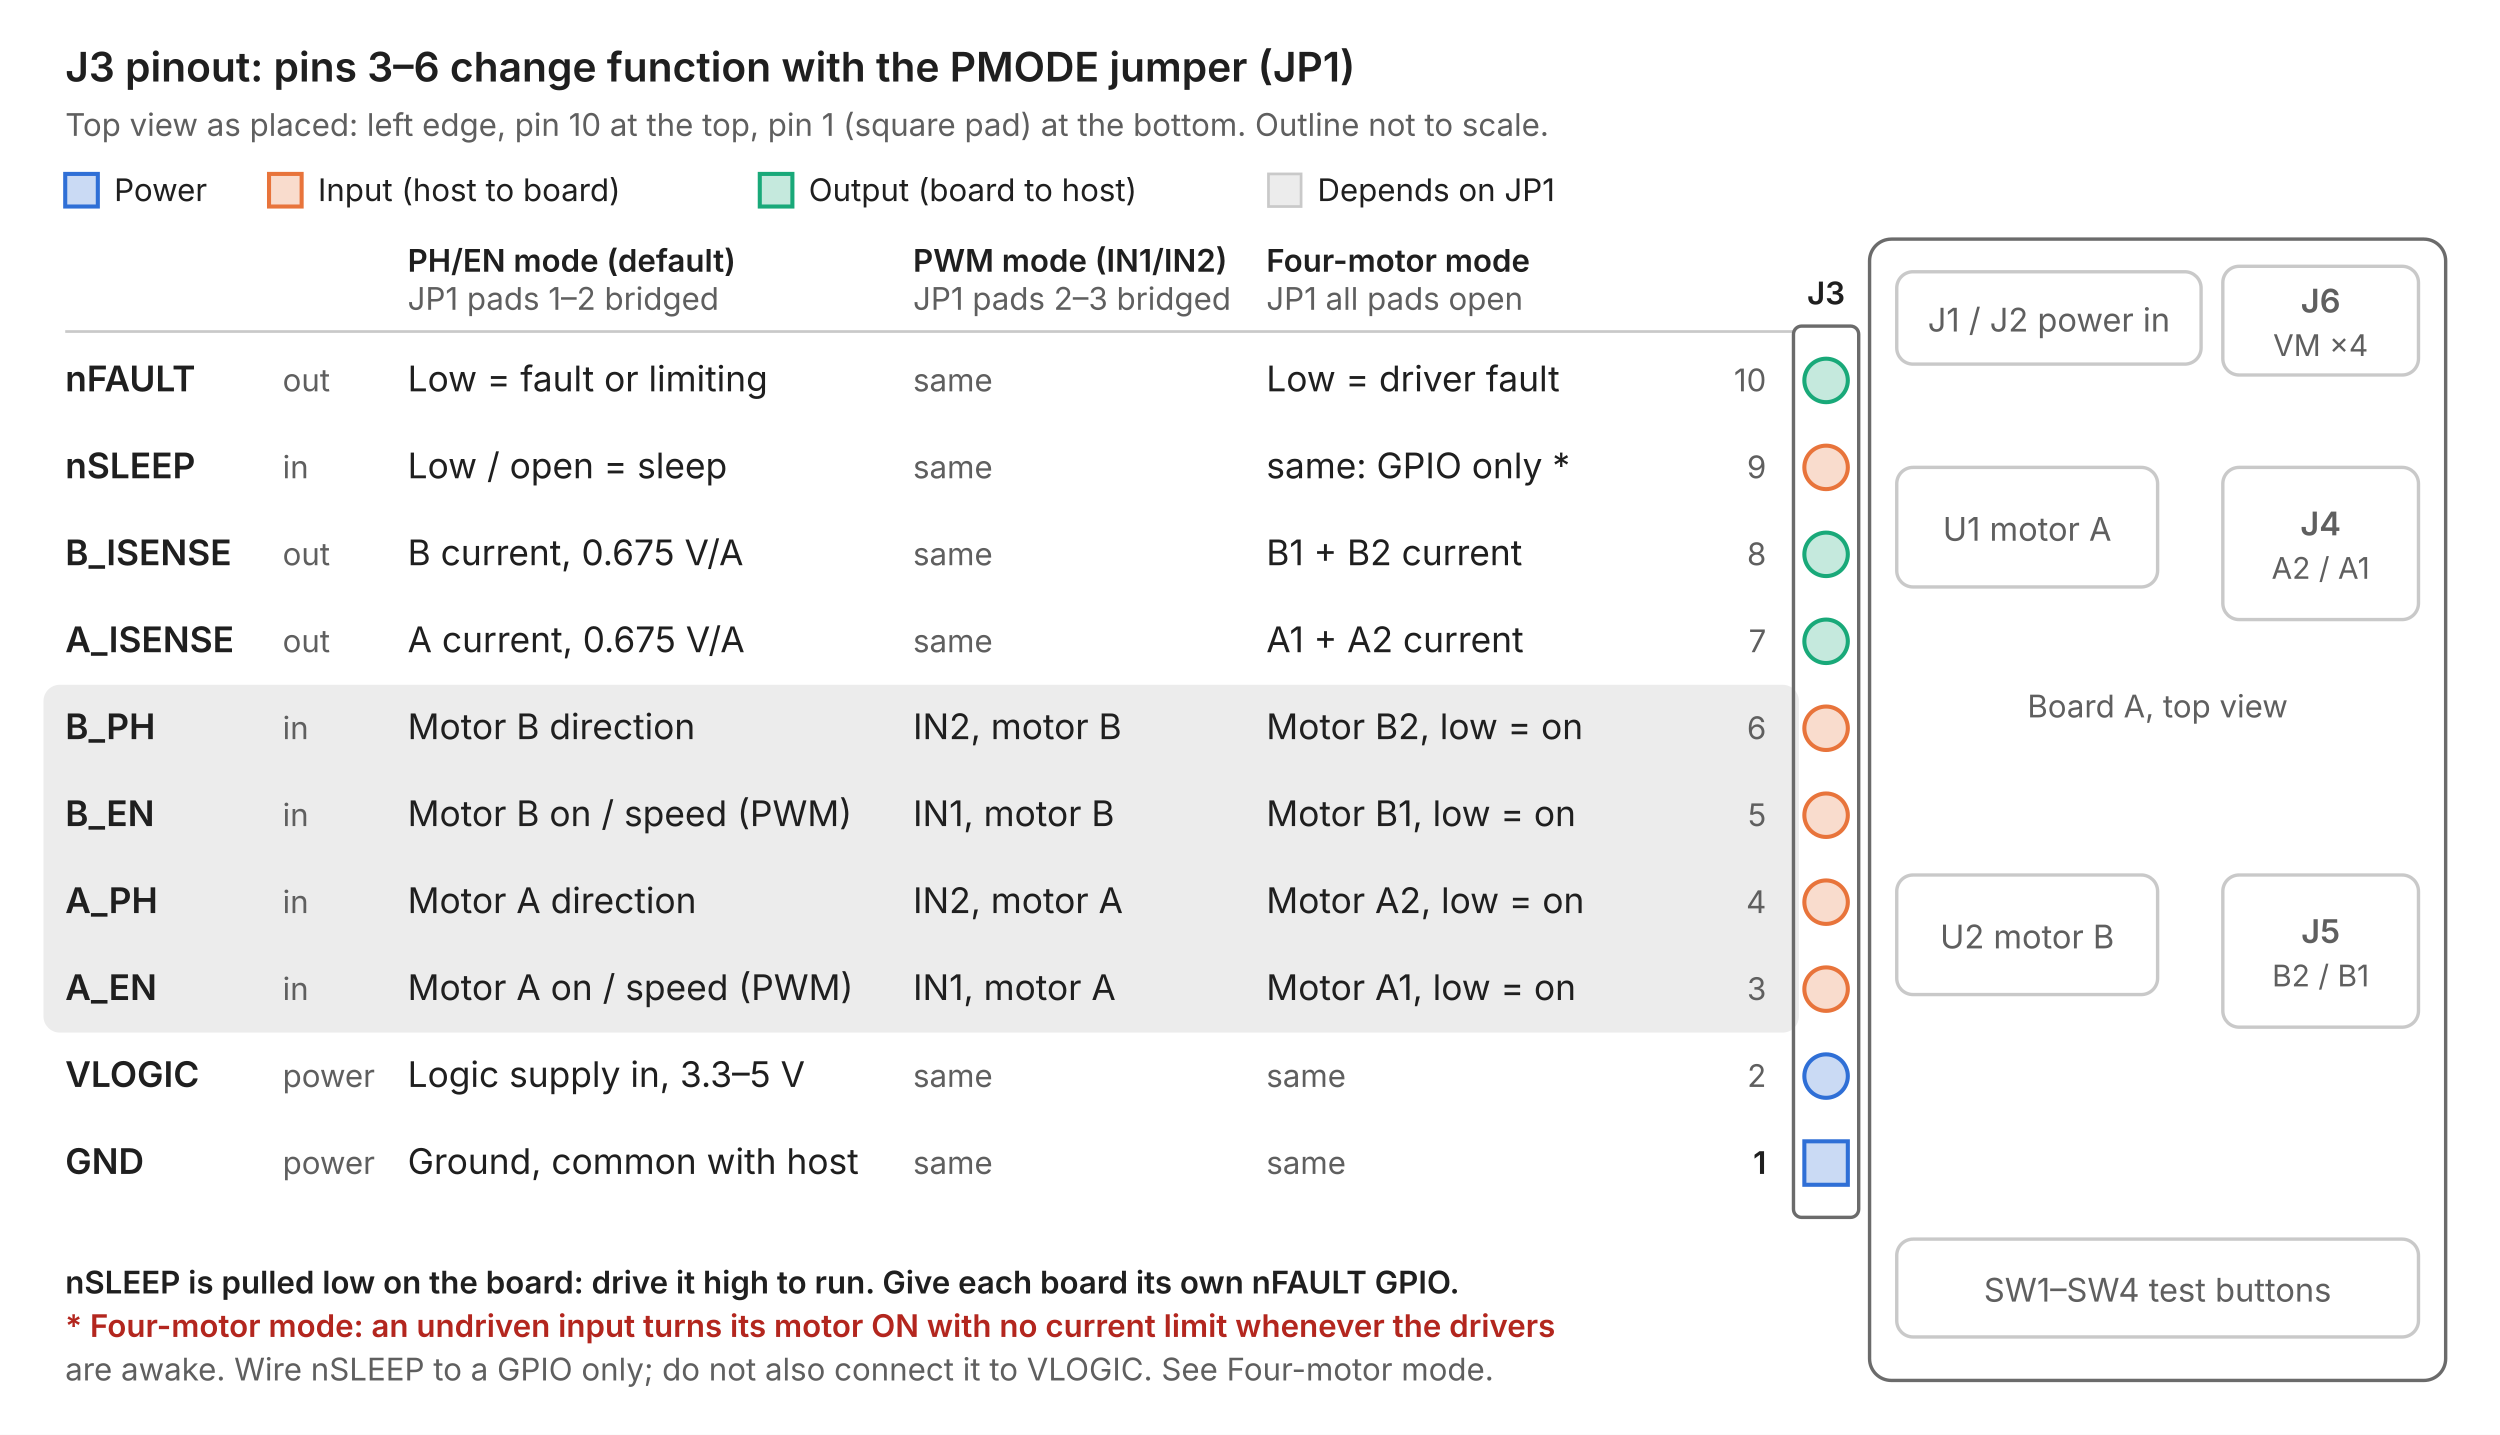
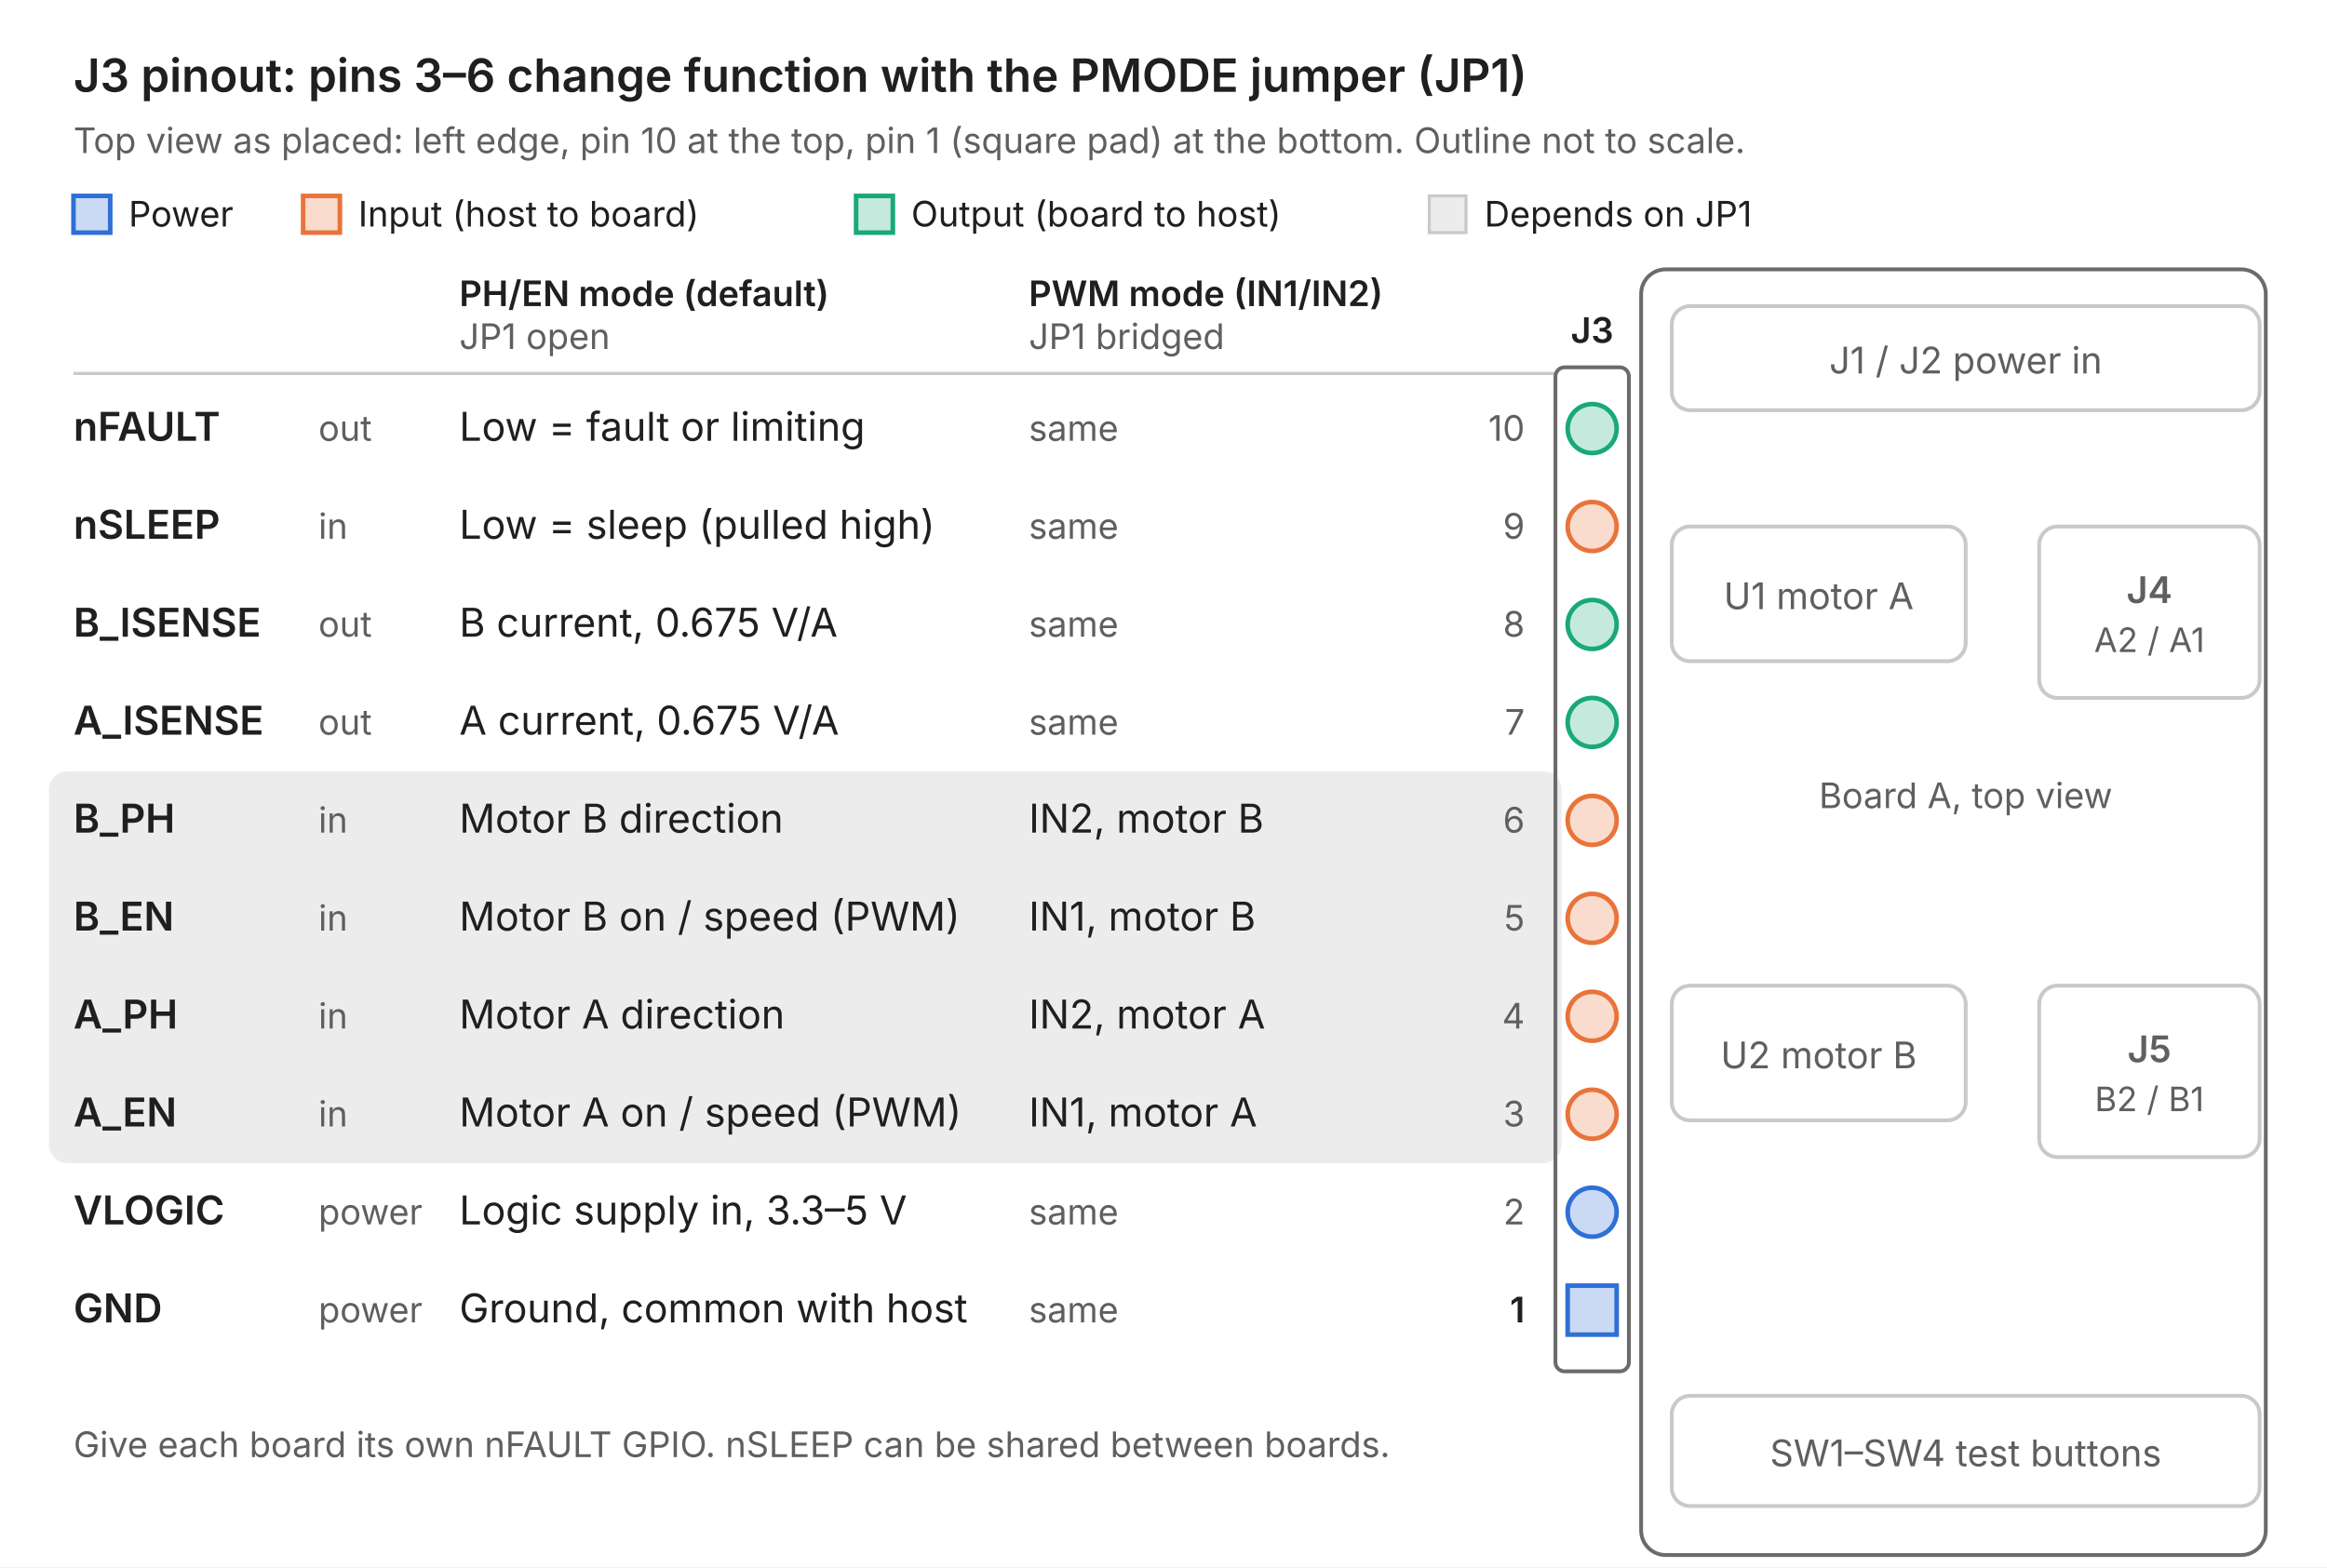
- <svg xmlns="http://www.w3.org/2000/svg" viewBox="0 0 920 528" role="img" aria-label="J3 logic header pinout" font-family="Inter, Segoe UI, Helvetica, Arial, sans-serif">
-   <rect width="920" height="528" fill="#ffffff" />
+ <svg xmlns="http://www.w3.org/2000/svg" viewBox="0 0 760 512" role="img" aria-label="J3 logic header pinout" font-family="Inter, Segoe UI, Helvetica, Arial, sans-serif">
+   <rect width="760" height="512" fill="#ffffff" />
  <text x="24" y="30" font-size="15" font-weight="600" fill="#1f1f1f" text-anchor="start">J3 pinout: pins 3–6 change function with the PMODE jumper (JP1)</text>
  <text x="24" y="50" font-size="11.5" font-weight="400" fill="#5f5f5f" text-anchor="start">Top view as placed: left edge, pin 10 at the top, pin 1 (square pad) at the bottom. Outline not to scale.</text>
  <rect x="24" y="64" width="12" height="12" rx="0" fill="#2f6fd6" fill-opacity="0.25" stroke="#2f6fd6" stroke-width="1.5" />
  <text x="42" y="74" font-size="11.5" font-weight="400" fill="#1f1f1f" text-anchor="start">Power</text>
  <rect x="99.0" y="64" width="12" height="12" rx="0" fill="#e8743b" fill-opacity="0.25" stroke="#e8743b" stroke-width="1.5" />
  <text x="117.0" y="74" font-size="11.5" font-weight="400" fill="#1f1f1f" text-anchor="start">Input (host to board)</text>
  <rect x="279.6" y="64" width="12" height="12" rx="0" fill="#19a979" fill-opacity="0.25" stroke="#19a979" stroke-width="1.5" />
  <text x="297.6" y="74" font-size="11.5" font-weight="400" fill="#1f1f1f" text-anchor="start">Output (board to host)</text>
  <rect x="466.8" y="64" width="12" height="12" rx="0" fill="#ececec" fill-opacity="1" stroke="#c9c9c9" stroke-width="1" />
  <text x="484.8" y="74" font-size="11.5" font-weight="400" fill="#1f1f1f" text-anchor="start">Depends on JP1</text>
-   <rect x="16" y="252" width="646" height="128" rx="6" fill="#ececec" fill-opacity="1" stroke="none" stroke-width="0" />
+   <rect x="16" y="252" width="494" height="128" rx="6" fill="#ececec" fill-opacity="1" stroke="none" stroke-width="0" />
  <text x="150" y="100" font-size="11.5" font-weight="600" fill="#1f1f1f" text-anchor="start">PH/EN mode (default)</text>
-   <text x="150" y="114" font-size="11.5" font-weight="400" fill="#5f5f5f" text-anchor="start">JP1 pads 1–2 bridged</text>
+   <text x="150" y="114" font-size="11.5" font-weight="400" fill="#5f5f5f" text-anchor="start">JP1 open</text>
  <text x="336" y="100" font-size="11.5" font-weight="600" fill="#1f1f1f" text-anchor="start">PWM mode (IN1/IN2)</text>
-   <text x="336" y="114" font-size="11.5" font-weight="400" fill="#5f5f5f" text-anchor="start">JP1 pads 2–3 bridged</text>
-   <text x="466" y="100" font-size="11.5" font-weight="600" fill="#1f1f1f" text-anchor="start">Four-motor mode</text>
-   <text x="466" y="114" font-size="11.5" font-weight="400" fill="#5f5f5f" text-anchor="start">JP1 all pads open</text>
-   <line x1="24" y1="122" x2="660" y2="122" stroke="#c9c9c9" />
-   <rect x="660" y="120" width="24" height="328" rx="3" fill="none" fill-opacity="1" stroke="#6b6b6b" stroke-width="1.25" />
-   <text x="672" y="112" font-size="11.5" font-weight="600" fill="#1f1f1f" text-anchor="middle">J3</text>
-   <circle cx="672" cy="140" r="8" fill="#19a979" fill-opacity="0.25" stroke="#19a979" stroke-width="1.5" />
-   <text x="650" y="144" font-size="11.5" font-weight="400" fill="#5f5f5f" text-anchor="end">10</text>
+   <text x="336" y="114" font-size="11.5" font-weight="400" fill="#5f5f5f" text-anchor="start">JP1 bridged</text>
+   <line x1="24" y1="122" x2="508" y2="122" stroke="#c9c9c9" />
+   <rect x="508" y="120" width="24" height="328" rx="3" fill="none" fill-opacity="1" stroke="#6b6b6b" stroke-width="1.25" />
+   <text x="520" y="112" font-size="11.5" font-weight="600" fill="#1f1f1f" text-anchor="middle">J3</text>
+   <circle cx="520" cy="140" r="8" fill="#19a979" fill-opacity="0.25" stroke="#19a979" stroke-width="1.5" />
+   <text x="498" y="144" font-size="11.5" font-weight="400" fill="#5f5f5f" text-anchor="end">10</text>
  <text x="24" y="144" font-size="13" font-weight="600" fill="#1f1f1f" text-anchor="start">nFAULT</text>
  <text x="104" y="144" font-size="11.5" font-weight="400" fill="#5f5f5f" text-anchor="start">out</text>
  <text x="150" y="144" font-size="13" font-weight="400" fill="#1f1f1f" text-anchor="start">Low = fault or limiting</text>
  <text x="336" y="144" font-size="11.5" font-weight="400" fill="#5f5f5f" text-anchor="start">same</text>
-   <text x="466" y="144" font-size="13" font-weight="400" fill="#1f1f1f" text-anchor="start">Low = driver fault</text>
-   <circle cx="672" cy="172" r="8" fill="#e8743b" fill-opacity="0.25" stroke="#e8743b" stroke-width="1.5" />
-   <text x="650" y="176" font-size="11.5" font-weight="400" fill="#5f5f5f" text-anchor="end">9</text>
+   <circle cx="520" cy="172" r="8" fill="#e8743b" fill-opacity="0.25" stroke="#e8743b" stroke-width="1.5" />
+   <text x="498" y="176" font-size="11.5" font-weight="400" fill="#5f5f5f" text-anchor="end">9</text>
  <text x="24" y="176" font-size="13" font-weight="600" fill="#1f1f1f" text-anchor="start">nSLEEP</text>
  <text x="104" y="176" font-size="11.5" font-weight="400" fill="#5f5f5f" text-anchor="start">in</text>
-   <text x="150" y="176" font-size="13" font-weight="400" fill="#1f1f1f" text-anchor="start">Low / open = sleep</text>
+   <text x="150" y="176" font-size="13" font-weight="400" fill="#1f1f1f" text-anchor="start">Low = sleep (pulled high)</text>
  <text x="336" y="176" font-size="11.5" font-weight="400" fill="#5f5f5f" text-anchor="start">same</text>
-   <text x="466" y="176" font-size="13" font-weight="400" fill="#1f1f1f" text-anchor="start">same: GPIO only *</text>
-   <circle cx="672" cy="204" r="8" fill="#19a979" fill-opacity="0.25" stroke="#19a979" stroke-width="1.5" />
-   <text x="650" y="208" font-size="11.5" font-weight="400" fill="#5f5f5f" text-anchor="end">8</text>
+   <circle cx="520" cy="204" r="8" fill="#19a979" fill-opacity="0.25" stroke="#19a979" stroke-width="1.5" />
+   <text x="498" y="208" font-size="11.5" font-weight="400" fill="#5f5f5f" text-anchor="end">8</text>
  <text x="24" y="208" font-size="13" font-weight="600" fill="#1f1f1f" text-anchor="start">B_ISENSE</text>
  <text x="104" y="208" font-size="11.5" font-weight="400" fill="#5f5f5f" text-anchor="start">out</text>
  <text x="150" y="208" font-size="13" font-weight="400" fill="#1f1f1f" text-anchor="start">B current, 0.675 V/A</text>
  <text x="336" y="208" font-size="11.5" font-weight="400" fill="#5f5f5f" text-anchor="start">same</text>
-   <text x="466" y="208" font-size="13" font-weight="400" fill="#1f1f1f" text-anchor="start">B1 + B2 current</text>
-   <circle cx="672" cy="236" r="8" fill="#19a979" fill-opacity="0.25" stroke="#19a979" stroke-width="1.5" />
-   <text x="650" y="240" font-size="11.5" font-weight="400" fill="#5f5f5f" text-anchor="end">7</text>
+   <circle cx="520" cy="236" r="8" fill="#19a979" fill-opacity="0.25" stroke="#19a979" stroke-width="1.5" />
+   <text x="498" y="240" font-size="11.5" font-weight="400" fill="#5f5f5f" text-anchor="end">7</text>
  <text x="24" y="240" font-size="13" font-weight="600" fill="#1f1f1f" text-anchor="start">A_ISENSE</text>
  <text x="104" y="240" font-size="11.5" font-weight="400" fill="#5f5f5f" text-anchor="start">out</text>
  <text x="150" y="240" font-size="13" font-weight="400" fill="#1f1f1f" text-anchor="start">A current, 0.675 V/A</text>
  <text x="336" y="240" font-size="11.5" font-weight="400" fill="#5f5f5f" text-anchor="start">same</text>
-   <text x="466" y="240" font-size="13" font-weight="400" fill="#1f1f1f" text-anchor="start">A1 + A2 current</text>
-   <circle cx="672" cy="268" r="8" fill="#e8743b" fill-opacity="0.25" stroke="#e8743b" stroke-width="1.5" />
-   <text x="650" y="272" font-size="11.5" font-weight="400" fill="#5f5f5f" text-anchor="end">6</text>
+   <circle cx="520" cy="268" r="8" fill="#e8743b" fill-opacity="0.25" stroke="#e8743b" stroke-width="1.5" />
+   <text x="498" y="272" font-size="11.5" font-weight="400" fill="#5f5f5f" text-anchor="end">6</text>
  <text x="24" y="272" font-size="13" font-weight="600" fill="#1f1f1f" text-anchor="start">B_PH</text>
  <text x="104" y="272" font-size="11.5" font-weight="400" fill="#5f5f5f" text-anchor="start">in</text>
  <text x="150" y="272" font-size="13" font-weight="400" fill="#1f1f1f" text-anchor="start">Motor B direction</text>
  <text x="336" y="272" font-size="13" font-weight="400" fill="#1f1f1f" text-anchor="start">IN2, motor B</text>
-   <text x="466" y="272" font-size="13" font-weight="400" fill="#1f1f1f" text-anchor="start">Motor B2, low = on</text>
-   <circle cx="672" cy="300" r="8" fill="#e8743b" fill-opacity="0.25" stroke="#e8743b" stroke-width="1.5" />
-   <text x="650" y="304" font-size="11.5" font-weight="400" fill="#5f5f5f" text-anchor="end">5</text>
+   <circle cx="520" cy="300" r="8" fill="#e8743b" fill-opacity="0.25" stroke="#e8743b" stroke-width="1.5" />
+   <text x="498" y="304" font-size="11.5" font-weight="400" fill="#5f5f5f" text-anchor="end">5</text>
  <text x="24" y="304" font-size="13" font-weight="600" fill="#1f1f1f" text-anchor="start">B_EN</text>
  <text x="104" y="304" font-size="11.5" font-weight="400" fill="#5f5f5f" text-anchor="start">in</text>
  <text x="150" y="304" font-size="13" font-weight="400" fill="#1f1f1f" text-anchor="start">Motor B on / speed (PWM)</text>
  <text x="336" y="304" font-size="13" font-weight="400" fill="#1f1f1f" text-anchor="start">IN1, motor B</text>
-   <text x="466" y="304" font-size="13" font-weight="400" fill="#1f1f1f" text-anchor="start">Motor B1, low = on</text>
-   <circle cx="672" cy="332" r="8" fill="#e8743b" fill-opacity="0.25" stroke="#e8743b" stroke-width="1.5" />
-   <text x="650" y="336" font-size="11.5" font-weight="400" fill="#5f5f5f" text-anchor="end">4</text>
+   <circle cx="520" cy="332" r="8" fill="#e8743b" fill-opacity="0.25" stroke="#e8743b" stroke-width="1.5" />
+   <text x="498" y="336" font-size="11.5" font-weight="400" fill="#5f5f5f" text-anchor="end">4</text>
  <text x="24" y="336" font-size="13" font-weight="600" fill="#1f1f1f" text-anchor="start">A_PH</text>
  <text x="104" y="336" font-size="11.5" font-weight="400" fill="#5f5f5f" text-anchor="start">in</text>
  <text x="150" y="336" font-size="13" font-weight="400" fill="#1f1f1f" text-anchor="start">Motor A direction</text>
  <text x="336" y="336" font-size="13" font-weight="400" fill="#1f1f1f" text-anchor="start">IN2, motor A</text>
-   <text x="466" y="336" font-size="13" font-weight="400" fill="#1f1f1f" text-anchor="start">Motor A2, low = on</text>
-   <circle cx="672" cy="364" r="8" fill="#e8743b" fill-opacity="0.25" stroke="#e8743b" stroke-width="1.5" />
-   <text x="650" y="368" font-size="11.5" font-weight="400" fill="#5f5f5f" text-anchor="end">3</text>
+   <circle cx="520" cy="364" r="8" fill="#e8743b" fill-opacity="0.25" stroke="#e8743b" stroke-width="1.5" />
+   <text x="498" y="368" font-size="11.5" font-weight="400" fill="#5f5f5f" text-anchor="end">3</text>
  <text x="24" y="368" font-size="13" font-weight="600" fill="#1f1f1f" text-anchor="start">A_EN</text>
  <text x="104" y="368" font-size="11.5" font-weight="400" fill="#5f5f5f" text-anchor="start">in</text>
  <text x="150" y="368" font-size="13" font-weight="400" fill="#1f1f1f" text-anchor="start">Motor A on / speed (PWM)</text>
  <text x="336" y="368" font-size="13" font-weight="400" fill="#1f1f1f" text-anchor="start">IN1, motor A</text>
-   <text x="466" y="368" font-size="13" font-weight="400" fill="#1f1f1f" text-anchor="start">Motor A1, low = on</text>
-   <circle cx="672" cy="396" r="8" fill="#2f6fd6" fill-opacity="0.25" stroke="#2f6fd6" stroke-width="1.5" />
-   <text x="650" y="400" font-size="11.5" font-weight="400" fill="#5f5f5f" text-anchor="end">2</text>
+   <circle cx="520" cy="396" r="8" fill="#2f6fd6" fill-opacity="0.25" stroke="#2f6fd6" stroke-width="1.5" />
+   <text x="498" y="400" font-size="11.5" font-weight="400" fill="#5f5f5f" text-anchor="end">2</text>
  <text x="24" y="400" font-size="13" font-weight="600" fill="#1f1f1f" text-anchor="start">VLOGIC</text>
  <text x="104" y="400" font-size="11.5" font-weight="400" fill="#5f5f5f" text-anchor="start">power</text>
  <text x="150" y="400" font-size="13" font-weight="400" fill="#1f1f1f" text-anchor="start">Logic supply in, 3.3–5 V</text>
  <text x="336" y="400" font-size="11.5" font-weight="400" fill="#5f5f5f" text-anchor="start">same</text>
-   <text x="466" y="400" font-size="11.5" font-weight="400" fill="#5f5f5f" text-anchor="start">same</text>
-   <rect x="664" y="420" width="16" height="16" rx="0" fill="#2f6fd6" fill-opacity="0.25" stroke="#2f6fd6" stroke-width="1.5" />
-   <text x="650" y="432" font-size="11.5" font-weight="600" fill="#1f1f1f" text-anchor="end">1</text>
+   <rect x="512" y="420" width="16" height="16" rx="0" fill="#2f6fd6" fill-opacity="0.25" stroke="#2f6fd6" stroke-width="1.5" />
+   <text x="498" y="432" font-size="11.5" font-weight="600" fill="#1f1f1f" text-anchor="end">1</text>
  <text x="24" y="432" font-size="13" font-weight="600" fill="#1f1f1f" text-anchor="start">GND</text>
  <text x="104" y="432" font-size="11.5" font-weight="400" fill="#5f5f5f" text-anchor="start">power</text>
  <text x="150" y="432" font-size="13" font-weight="400" fill="#1f1f1f" text-anchor="start">Ground, common with host</text>
  <text x="336" y="432" font-size="11.5" font-weight="400" fill="#5f5f5f" text-anchor="start">same</text>
-   <text x="466" y="432" font-size="11.5" font-weight="400" fill="#5f5f5f" text-anchor="start">same</text>
-   <text x="24" y="476" font-size="11.5" font-weight="600" fill="#1f1f1f" text-anchor="start">nSLEEP is pulled low on the board: drive it high to run. Give each board its own nFAULT GPIO.</text>
-   <text x="24" y="492" font-size="11.5" font-weight="600" fill="#b3261e" text-anchor="start">* Four-motor mode: an undriven input turns its motor ON with no current limit whenever the drivers</text>
-   <text x="24" y="508" font-size="11.5" font-weight="400" fill="#5f5f5f" text-anchor="start">are awake. Wire nSLEEP to a GPIO only; do not also connect it to VLOGIC. See Four-motor mode.</text>
-   <rect x="688" y="88" width="212" height="420" rx="8" fill="none" fill-opacity="1" stroke="#6b6b6b" stroke-width="1.25" />
-   <rect x="698" y="100" width="112" height="34" rx="6" fill="none" fill-opacity="1" stroke="#c9c9c9" stroke-width="1.25" />
-   <text x="754.0" y="122.0" font-size="12" font-weight="400" fill="#5f5f5f" text-anchor="middle">J1 / J2 power in</text>
-   <rect x="818" y="98" width="72" height="40" rx="6" fill="none" fill-opacity="1" stroke="#c9c9c9" stroke-width="1.25" />
-   <text x="854.0" y="115.0" font-size="12" font-weight="600" fill="#5f5f5f" text-anchor="middle">J6</text>
-   <text x="854.0" y="131.0" font-size="11" font-weight="400" fill="#5f5f5f" text-anchor="middle">VM ×4</text>
-   <rect x="698" y="172" width="96" height="44" rx="6" fill="none" fill-opacity="1" stroke="#c9c9c9" stroke-width="1.25" />
-   <text x="746.0" y="199.0" font-size="12" font-weight="400" fill="#5f5f5f" text-anchor="middle">U1 motor A</text>
-   <rect x="818" y="172" width="72" height="56" rx="6" fill="none" fill-opacity="1" stroke="#c9c9c9" stroke-width="1.25" />
-   <text x="854.0" y="197.0" font-size="12" font-weight="600" fill="#5f5f5f" text-anchor="middle">J4</text>
-   <text x="854.0" y="213.0" font-size="11" font-weight="400" fill="#5f5f5f" text-anchor="middle">A2 / A1</text>
-   <rect x="698" y="322" width="96" height="44" rx="6" fill="none" fill-opacity="1" stroke="#c9c9c9" stroke-width="1.25" />
-   <text x="746.0" y="349.0" font-size="12" font-weight="400" fill="#5f5f5f" text-anchor="middle">U2 motor B</text>
-   <rect x="818" y="322" width="72" height="56" rx="6" fill="none" fill-opacity="1" stroke="#c9c9c9" stroke-width="1.25" />
-   <text x="854.0" y="347.0" font-size="12" font-weight="600" fill="#5f5f5f" text-anchor="middle">J5</text>
-   <text x="854.0" y="363.0" font-size="11" font-weight="400" fill="#5f5f5f" text-anchor="middle">B2 / B1</text>
-   <rect x="698" y="456" width="192" height="36" rx="6" fill="none" fill-opacity="1" stroke="#c9c9c9" stroke-width="1.25" />
-   <text x="794.0" y="479.0" font-size="12" font-weight="400" fill="#5f5f5f" text-anchor="middle">SW1–SW4 test buttons</text>
-   <text x="794" y="264" font-size="11.5" font-weight="400" fill="#5f5f5f" text-anchor="middle">Board A, top view</text>
+   <text x="24" y="476" font-size="11.5" font-weight="400" fill="#5f5f5f" text-anchor="start">Give each board its own nFAULT GPIO. nSLEEP can be shared between boards.</text>
+   <rect x="536" y="88" width="204" height="420" rx="8" fill="none" fill-opacity="1" stroke="#6b6b6b" stroke-width="1.25" />
+   <rect x="546" y="100" width="192" height="34" rx="6" fill="none" fill-opacity="1" stroke="#c9c9c9" stroke-width="1.25" />
+   <text x="642.0" y="122.0" font-size="12" font-weight="400" fill="#5f5f5f" text-anchor="middle">J1 / J2 power in</text>
+   <rect x="546" y="172" width="96" height="44" rx="6" fill="none" fill-opacity="1" stroke="#c9c9c9" stroke-width="1.25" />
+   <text x="594.0" y="199.0" font-size="12" font-weight="400" fill="#5f5f5f" text-anchor="middle">U1 motor A</text>
+   <rect x="666" y="172" width="72" height="56" rx="6" fill="none" fill-opacity="1" stroke="#c9c9c9" stroke-width="1.25" />
+   <text x="702.0" y="197.0" font-size="12" font-weight="600" fill="#5f5f5f" text-anchor="middle">J4</text>
+   <text x="702.0" y="213.0" font-size="11" font-weight="400" fill="#5f5f5f" text-anchor="middle">A2 / A1</text>
+   <rect x="546" y="322" width="96" height="44" rx="6" fill="none" fill-opacity="1" stroke="#c9c9c9" stroke-width="1.25" />
+   <text x="594.0" y="349.0" font-size="12" font-weight="400" fill="#5f5f5f" text-anchor="middle">U2 motor B</text>
+   <rect x="666" y="322" width="72" height="56" rx="6" fill="none" fill-opacity="1" stroke="#c9c9c9" stroke-width="1.25" />
+   <text x="702.0" y="347.0" font-size="12" font-weight="600" fill="#5f5f5f" text-anchor="middle">J5</text>
+   <text x="702.0" y="363.0" font-size="11" font-weight="400" fill="#5f5f5f" text-anchor="middle">B2 / B1</text>
+   <rect x="546" y="456" width="192" height="36" rx="6" fill="none" fill-opacity="1" stroke="#c9c9c9" stroke-width="1.25" />
+   <text x="642.0" y="479.0" font-size="12" font-weight="400" fill="#5f5f5f" text-anchor="middle">SW1–SW4 test buttons</text>
+   <text x="642" y="264" font-size="11.5" font-weight="400" fill="#5f5f5f" text-anchor="middle">Board A, top view</text>
</svg>
